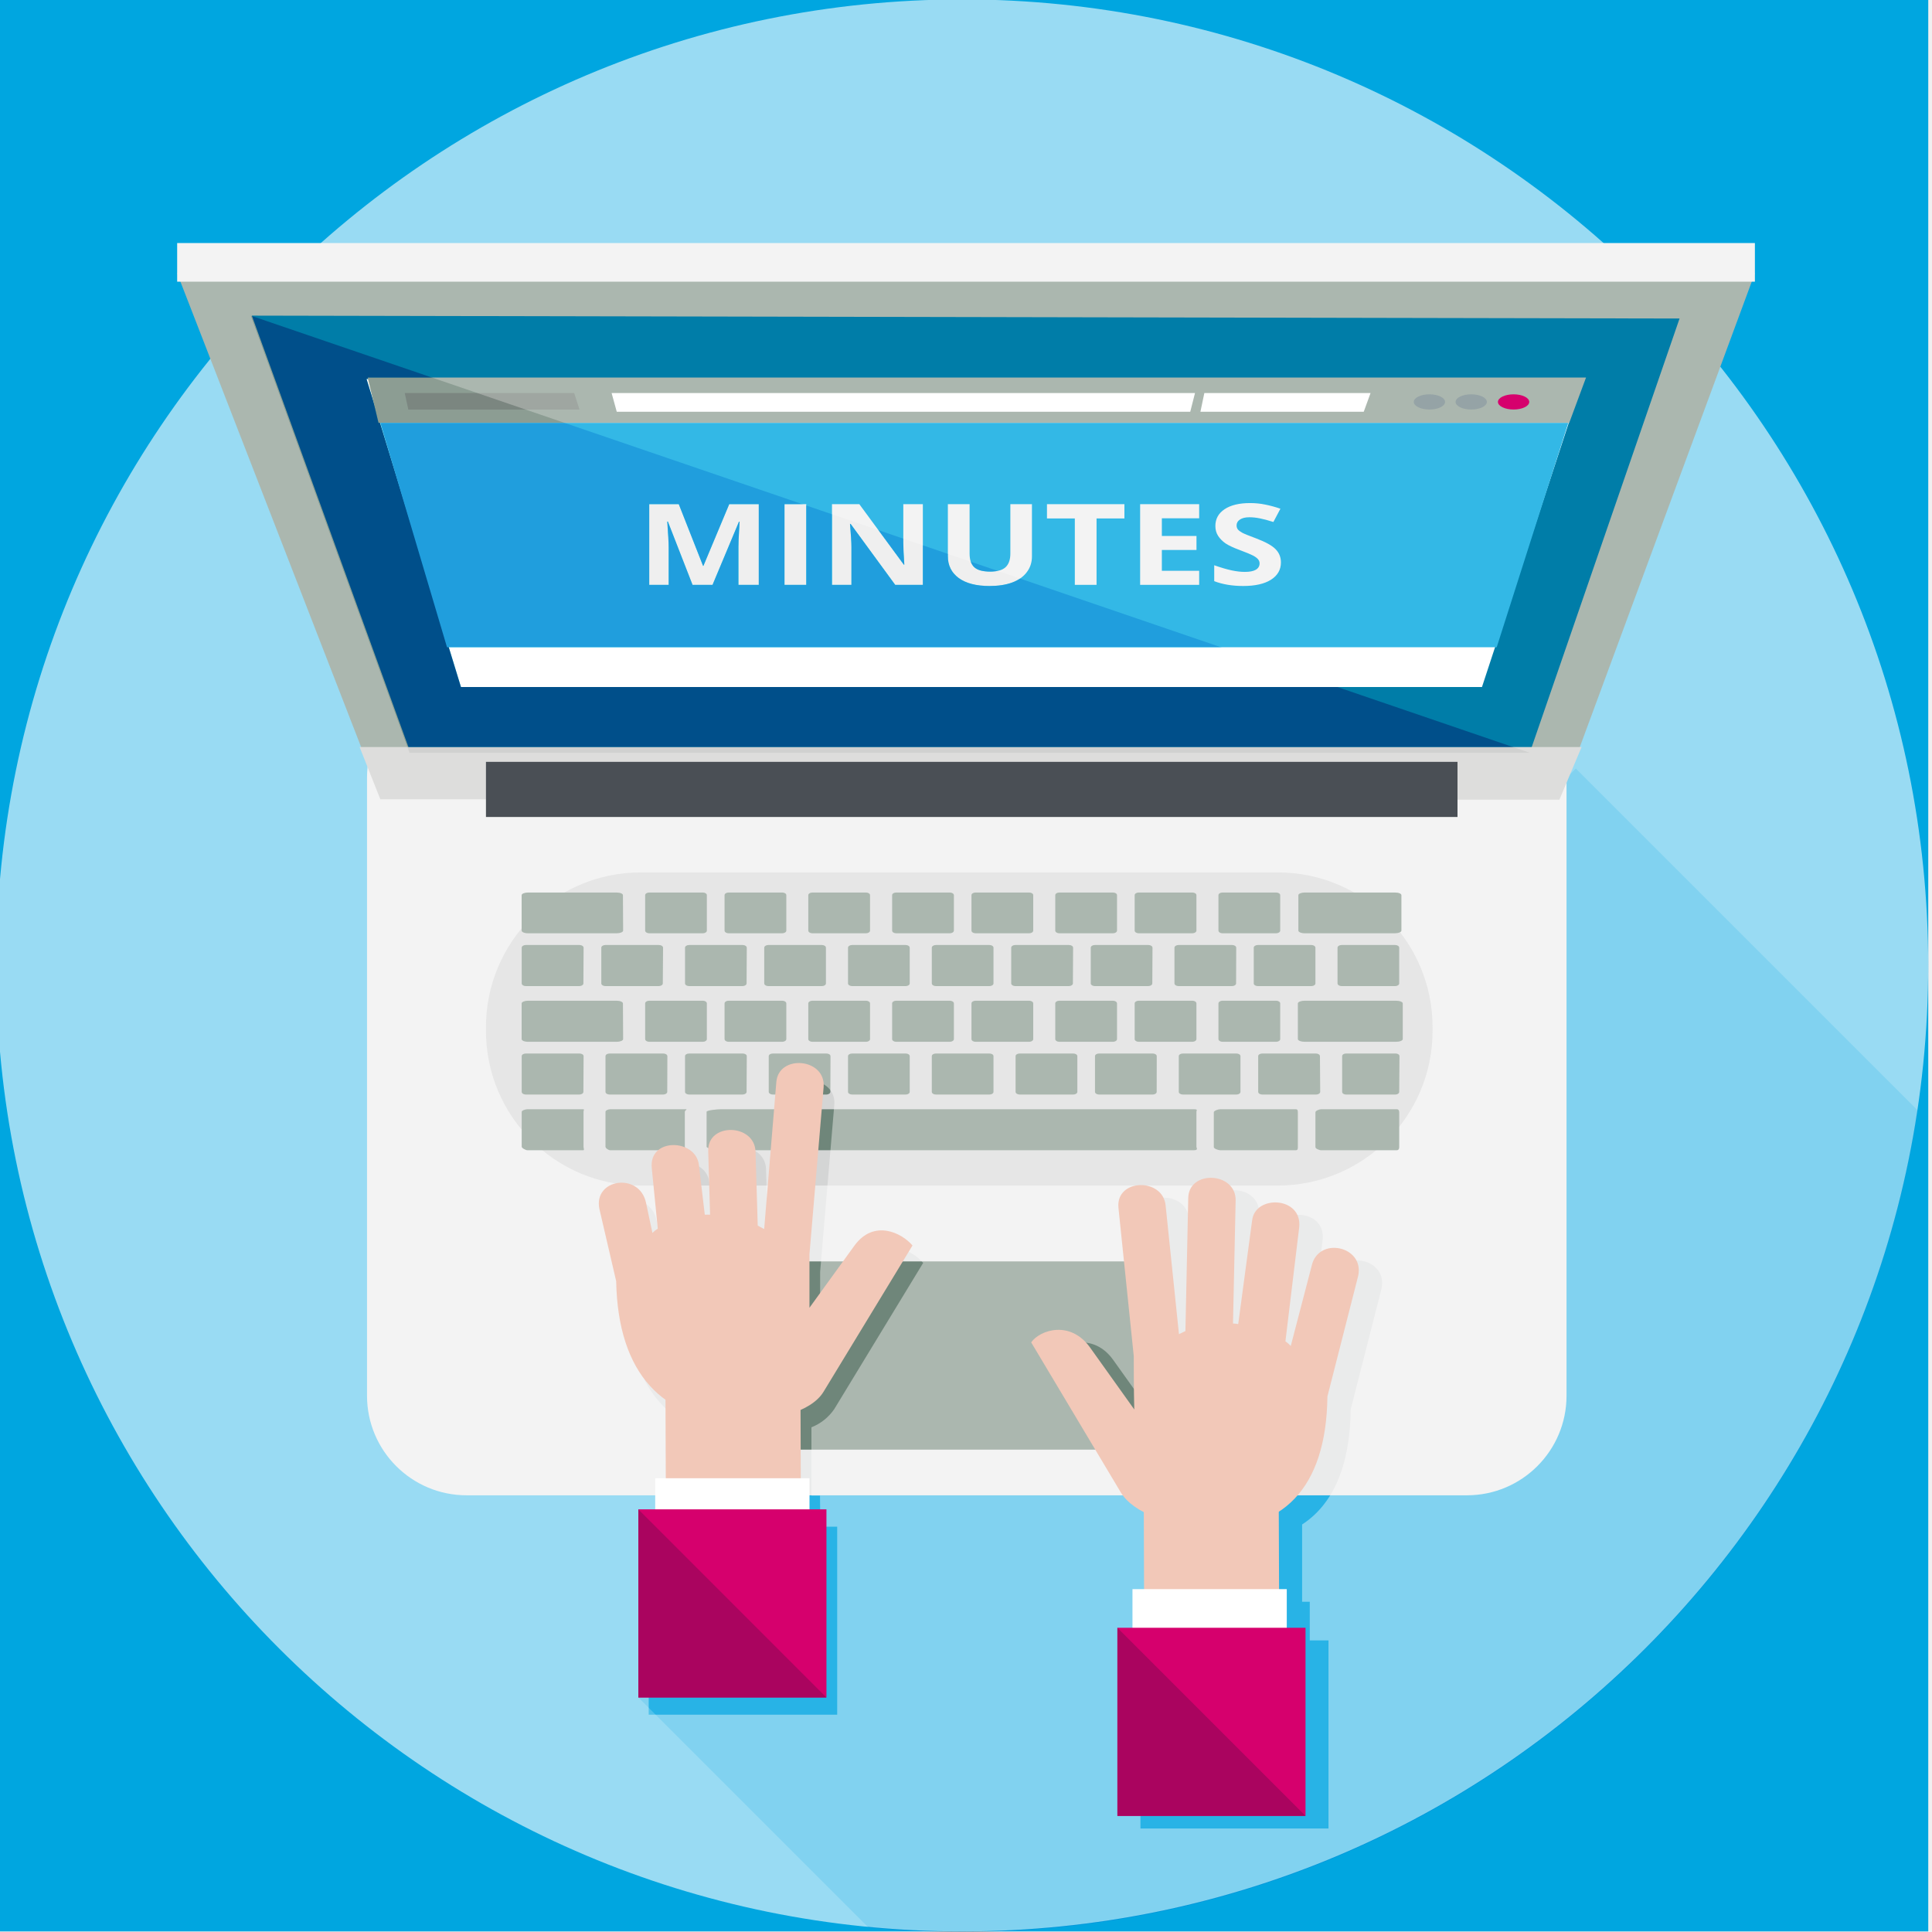
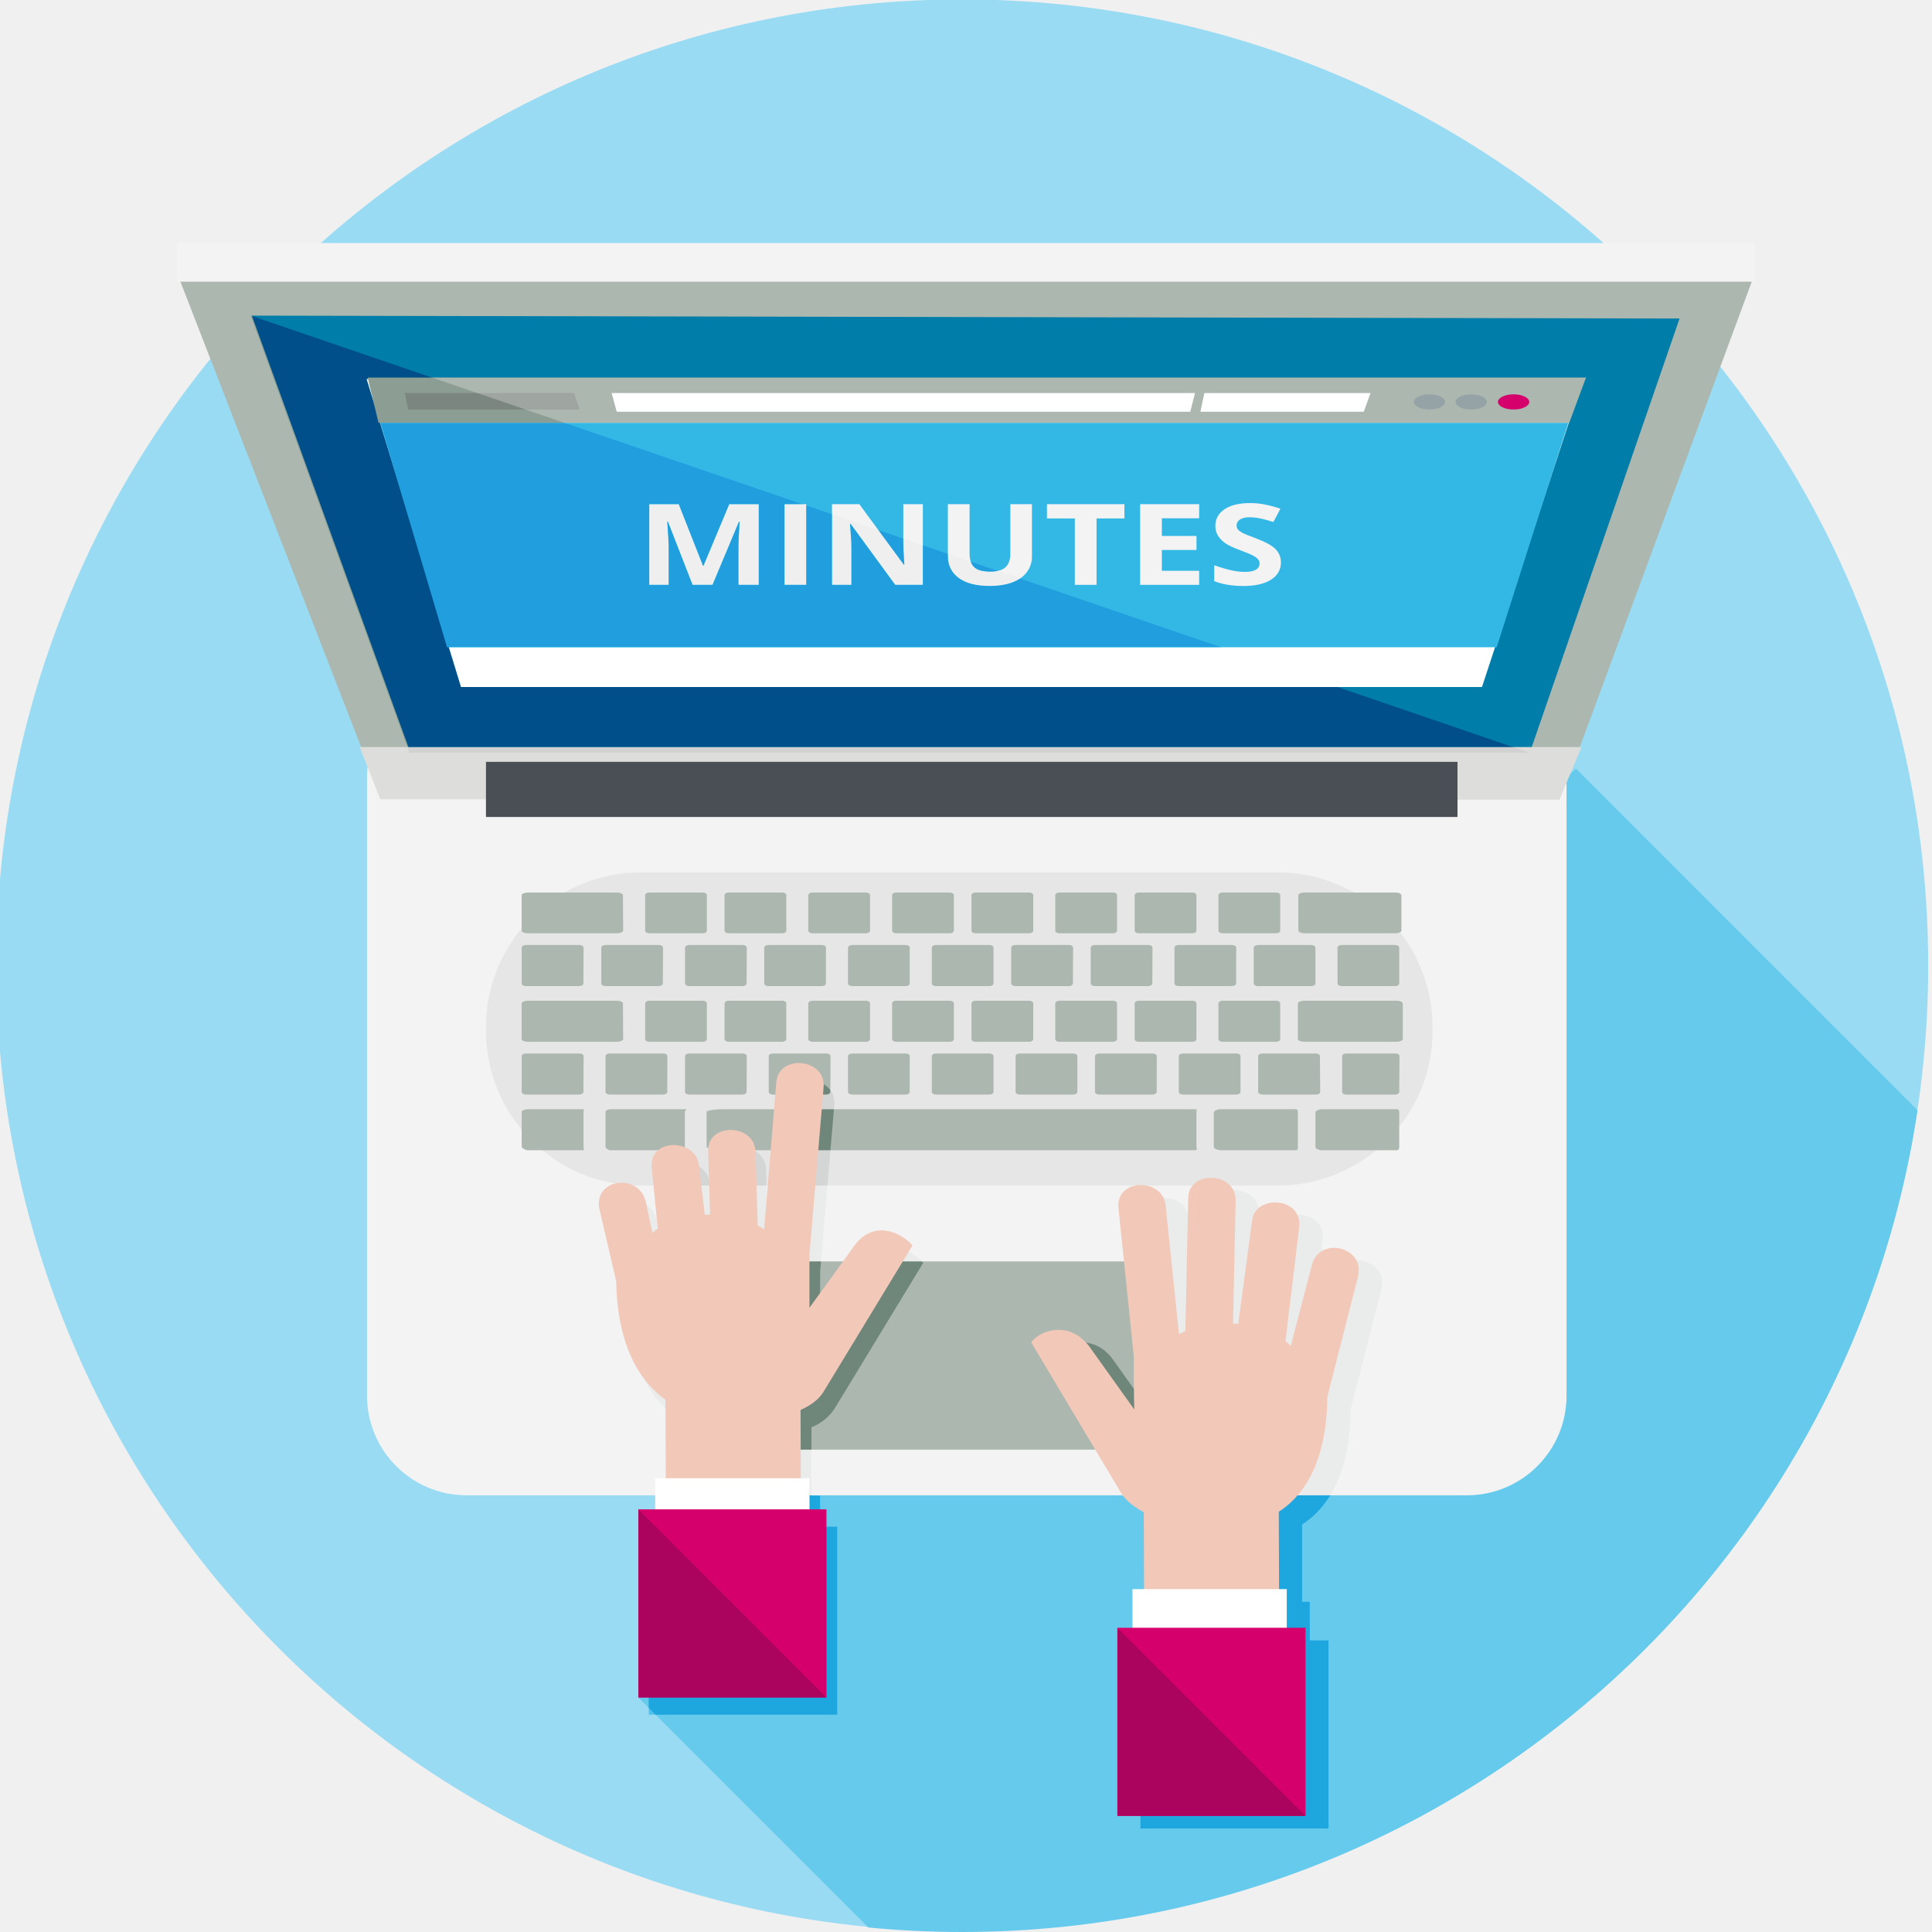
<svg xmlns="http://www.w3.org/2000/svg" viewBox="0 0 300 300">
  <defs>
-     <style>.cls-1{fill:none;}.cls-10,.cls-2,.cls-22{isolation:isolate;}.cls-3{fill:#00a6e0;}.cls-4{fill:#99dbf3;}.cls-5{clip-path:url(#clip-path);}.cls-6{fill:#272729;opacity:0.34;}.cls-10,.cls-22,.cls-6{mix-blend-mode:overlay;}.cls-19,.cls-7{fill:#f3f3f3;}.cls-8{fill:#e6e6e6;}.cls-9{fill:#abb7af;}.cls-10,.cls-22{fill:#25282b;}.cls-11{fill:#007da8;}.cls-12{fill:#dddddc;}.cls-13{fill:#fff;}.cls-14{fill:#d6006d;}.cls-15{fill:#95a3a6;}.cls-16{fill:#8d8d8d;opacity:0.4;}.cls-17{fill:#33b8e6;}.cls-18{fill:#4a4f55;}.cls-19{font-size:17.54px;font-family:OpenSans-Bold, Open Sans;font-weight:700;}.cls-20{fill:#f2c8b8;}.cls-21{fill:#aa045f;}.cls-22{opacity:0.53;}</style>
-     <clipPath id="clip-path">
-       <path class="cls-1" d="M299.41,150a150,150,0,1,1-150-150A150,150,0,0,1,299.41,150Z" />
+     <style>.a{fill:none;}.b,.i,.u{isolation:isolate;}.c{fill:#99dbf3;}.d{clip-path:url(#a);}.e{fill:#66caec;}.f,.r{fill:#f3f3f3;}.g{fill:#e6e6e6;}.h{fill:#abb7af;}.i,.u{fill:#25282b;mix-blend-mode:overlay;}.j{fill:#007da8;}.k{fill:#dddddc;}.l{fill:#fff;}.m{fill:#d6006d;}.n{fill:#95a3a6;}.o{fill:#8d8d8d;opacity:0.4;}.p{fill:#33b8e6;}.q{fill:#4a4f55;}.r{font-size:17.54px;font-family:OpenSans-Bold, Open Sans;font-weight:700;}.s{fill:#f2c8b8;}.t{fill:#aa045f;}.u{opacity:0.53;}</style>
+     <clipPath id="a">
+       <path class="a" d="M299.41,150a150,150,0,1,1-150-150A150,150,0,0,1,299.41,150Z" />
    </clipPath>
  </defs>
-   <g class="cls-2">
-     <g id="Layer_28" data-name="Layer 28">
-       <rect class="cls-3" x="-0.58" y="-0.09" width="300" height="300" />
-       <path class="cls-4" d="M299.41,149.91a150,150,0,1,1-150-150A150,150,0,0,1,299.41,149.91Z" />
-       <g class="cls-5">
-         <polygon class="cls-6" points="99.12 263.58 168.66 333.12 321.22 333.12 321.22 205.64 321.22 195.87 244.69 119.33 151.58 212.44 114.55 212.44 99.12 263.58" />
-       </g>
-       <rect class="cls-7" x="56.99" y="105.3" width="186.26" height="126.89" rx="15.47" />
-       <rect class="cls-8" x="75.46" y="135.47" width="146.99" height="48.62" rx="24.03" />
-       <path class="cls-9" d="M90.59,152.7c0,.23-.28.42-.62.42H81.64c-.35,0-.63-.19-.63-.42v-5.54c0-.23.28-.42.63-.42H90c.34,0,.62.19.62.42Z" />
-       <path class="cls-9" d="M102.92,152.7c0,.23-.28.42-.63.42H94c-.35,0-.63-.19-.63-.42v-5.54c0-.23.28-.42.63-.42h8.33c.35,0,.63.19.63.42Z" />
-       <path class="cls-9" d="M109.76,161.35c0,.23-.27.42-.62.42h-8.33c-.35,0-.63-.19-.63-.42v-5.54c0-.23.28-.42.63-.42h8.33c.35,0,.62.19.62.42Z" />
-       <path class="cls-9" d="M115.93,152.7c0,.23-.28.42-.63.42H107c-.35,0-.63-.19-.63-.42v-5.54c0-.23.28-.42.63-.42h8.33c.35,0,.63.19.63.42Z" />
-       <path class="cls-9" d="M122.1,161.35c0,.23-.29.42-.63.42h-8.34c-.34,0-.62-.19-.62-.42v-5.54c0-.23.28-.42.62-.42h8.34c.34,0,.63.19.63.42Z" />
-       <path class="cls-9" d="M128.25,152.7c0,.23-.27.42-.62.42H119.3c-.35,0-.63-.19-.63-.42v-5.54c0-.23.28-.42.63-.42h8.33c.35,0,.62.19.62.42Z" />
-       <path class="cls-9" d="M128.94,169.54c0,.23-.28.42-.63.42H120c-.35,0-.63-.19-.63-.42V164c0-.23.28-.41.63-.41h8.33c.35,0,.63.18.63.41Z" />
-       <path class="cls-9" d="M135.1,161.35c0,.23-.28.42-.62.42h-8.34c-.34,0-.63-.19-.63-.42v-5.54c0-.23.29-.42.63-.42h8.34c.34,0,.62.19.62.42Z" />
-       <path class="cls-9" d="M141.26,152.7c0,.23-.27.42-.62.42h-8.33c-.35,0-.63-.19-.63-.42v-5.54c0-.23.28-.42.63-.42h8.33c.35,0,.62.19.62.42Z" />
-       <path class="cls-9" d="M141.26,169.54c0,.23-.27.42-.62.42h-8.33c-.35,0-.63-.19-.63-.42V164c0-.23.28-.41.63-.41h8.33c.35,0,.62.18.62.41Z" />
-       <path class="cls-9" d="M148.12,161.35c0,.23-.29.42-.63.42h-8.34c-.34,0-.62-.19-.62-.42v-5.54c0-.23.28-.42.62-.42h8.34c.34,0,.63.19.63.42Z" />
-       <path class="cls-9" d="M154.27,152.7c0,.23-.27.42-.62.42h-8.33c-.35,0-.63-.19-.63-.42v-5.54c0-.23.28-.42.63-.42h8.33c.35,0,.62.19.62.42Z" />
-       <path class="cls-9" d="M154.27,169.54c0,.23-.27.42-.62.42h-8.33c-.35,0-.63-.19-.63-.42V164c0-.23.28-.41.63-.41h8.33c.35,0,.62.18.62.41Z" />
-       <path class="cls-9" d="M160.44,161.35c0,.23-.28.42-.63.42h-8.33c-.35,0-.63-.19-.63-.42v-5.54c0-.23.28-.42.63-.42h8.33c.35,0,.63.19.63.42Z" />
-       <path class="cls-9" d="M166.6,152.7c0,.23-.28.42-.63.42h-8.33c-.34,0-.62-.19-.62-.42v-5.54c0-.23.28-.42.62-.42H166c.35,0,.63.19.63.42Z" />
-       <path class="cls-9" d="M167.29,169.54c0,.23-.28.42-.63.42h-8.33c-.35,0-.63-.19-.63-.42V164c0-.23.28-.41.63-.41h8.33c.35,0,.63.18.63.41Z" />
-       <path class="cls-9" d="M173.45,161.35c0,.23-.28.42-.63.42h-8.33c-.35,0-.63-.19-.63-.42v-5.54c0-.23.28-.42.63-.42h8.33c.35,0,.63.19.63.42Z" />
-       <path class="cls-9" d="M178.93,152.7c0,.23-.28.42-.63.42H170c-.35,0-.63-.19-.63-.42v-5.54c0-.23.28-.42.63-.42h8.33c.35,0,.63.19.63.42Z" />
-       <path class="cls-9" d="M179.61,169.54c0,.23-.28.42-.62.42h-8.34c-.34,0-.62-.19-.62-.42V164c0-.23.28-.41.62-.41H179c.34,0,.62.18.62.41Z" />
-       <path class="cls-9" d="M185.78,161.35c0,.23-.28.42-.63.42h-8.33c-.35,0-.63-.19-.63-.42v-5.54c0-.23.28-.42.63-.42h8.33c.35,0,.63.19.63.42Z" />
-       <path class="cls-9" d="M191.94,152.7c0,.23-.28.42-.63.42H183c-.35,0-.63-.19-.63-.42v-5.54c0-.23.28-.42.63-.42h8.33c.35,0,.63.19.63.42Z" />
-       <path class="cls-9" d="M192.62,169.54c0,.23-.28.42-.62.42h-8.33c-.35,0-.63-.19-.63-.42V164c0-.23.28-.41.63-.41H192c.34,0,.62.18.62.41Z" />
-       <path class="cls-9" d="M198.79,161.35c0,.23-.28.42-.63.42h-8.33c-.35,0-.63-.19-.63-.42v-5.54c0-.23.28-.42.63-.42h8.33c.35,0,.63.19.63.42Z" />
-       <path class="cls-9" d="M204.26,152.7c0,.23-.28.42-.62.42h-8.33c-.35,0-.63-.19-.63-.42v-5.54c0-.23.28-.42.63-.42h8.33c.34,0,.62.19.62.42Z" />
-       <path class="cls-9" d="M205,169.54c0,.23-.28.42-.63.42H196c-.35,0-.63-.19-.63-.42V164c0-.23.28-.41.63-.41h8.33c.35,0,.63.18.63.41Z" />
-       <path class="cls-9" d="M217.82,161.35c0,.23-.47.42-1.06.42H202.59c-.58,0-1.06-.19-1.06-.42v-5.54c0-.23.48-.42,1.06-.42h14.17c.59,0,1.06.19,1.06.42Z" />
-       <path class="cls-9" d="M217.27,152.7c0,.23-.28.42-.62.42h-8.33c-.35,0-.63-.19-.63-.42v-5.54c0-.23.28-.42.63-.42h8.33c.34,0,.62.19.62.42Z" />
-       <path class="cls-9" d="M217.27,169.54c0,.23-.26.42-.58.42H209c-.33,0-.59-.19-.59-.42V164c0-.23.26-.41.59-.41h7.73c.32,0,.58.18.58.41Z" />
-       <path class="cls-9" d="M217.61,144.5c0,.23-.46.42-1,.42h-14c-.57,0-1-.19-1-.42V139c0-.23.47-.41,1-.41h14c.58,0,1,.18,1,.41Z" />
-       <path class="cls-9" d="M198.79,144.5c0,.23-.28.42-.63.42h-8.33c-.35,0-.63-.19-.63-.42V139c0-.23.28-.41.63-.41h8.33c.35,0,.63.18.63.41Z" />
-       <path class="cls-9" d="M185.78,144.5c0,.23-.28.42-.63.42h-8.33c-.35,0-.63-.19-.63-.42V139c0-.23.28-.41.63-.41h8.33c.35,0,.63.18.63.41Z" />
-       <path class="cls-9" d="M173.45,144.5c0,.23-.28.42-.63.42h-8.33c-.35,0-.63-.19-.63-.42V139c0-.23.28-.41.63-.41h8.33c.35,0,.63.18.63.41Z" />
-       <path class="cls-9" d="M160.44,144.5c0,.23-.28.42-.63.42h-8.33c-.35,0-.63-.19-.63-.42V139c0-.23.28-.41.63-.41h8.33c.35,0,.63.18.63.41Z" />
-       <path class="cls-9" d="M148.12,144.5c0,.23-.29.42-.63.42h-8.34c-.34,0-.62-.19-.62-.42V139c0-.23.28-.41.62-.41h8.34c.34,0,.63.18.63.41Z" />
-       <path class="cls-9" d="M135.1,144.5c0,.23-.28.42-.62.42h-8.34c-.34,0-.63-.19-.63-.42V139c0-.23.29-.41.63-.41h8.34c.34,0,.62.18.62.41Z" />
-       <path class="cls-9" d="M122.1,144.5c0,.23-.29.42-.63.42h-8.34c-.34,0-.62-.19-.62-.42V139c0-.23.28-.41.62-.41h8.34c.34,0,.63.18.63.41Z" />
-       <path class="cls-9" d="M109.76,144.5c0,.23-.27.42-.62.42h-8.33c-.35,0-.63-.19-.63-.42V139c0-.23.28-.41.63-.41h8.33c.35,0,.62.18.62.41Z" />
-       <path class="cls-9" d="M96.76,144.5c0,.23-.46.42-1,.42H82c-.57,0-1-.19-1-.42V139c0-.23.46-.41,1-.41H95.73c.57,0,1,.18,1,.41Z" />
-       <path class="cls-9" d="M96.76,161.35c0,.23-.46.42-1,.42H82c-.57,0-1-.19-1-.42v-5.54c0-.23.46-.42,1-.42H95.73c.57,0,1,.19,1,.42Z" />
-       <path class="cls-9" d="M90.59,169.54c0,.23-.28.42-.62.42H81.64c-.35,0-.63-.19-.63-.42V164c0-.23.28-.41.63-.41H90c.34,0,.62.18.62.41Z" />
-       <path class="cls-9" d="M103.61,169.54c0,.23-.29.42-.63.42H94.65c-.35,0-.63-.19-.63-.42V164c0-.23.28-.41.63-.41H103c.34,0,.63.18.63.41Z" />
-       <path class="cls-9" d="M115.93,169.54c0,.23-.28.42-.63.42H107c-.35,0-.63-.19-.63-.42V164c0-.23.28-.41.63-.41h8.33c.35,0,.63.18.63.41Z" />
-       <path class="cls-9" d="M185.78,178.06c0,.23.36.55-.48.55H111.72c-.81,0-2-.32-2-.55v-5.42c0-.24,1.64-.4,2.27-.4H185.3c.79,0,.48.16.48.4Z" />
-       <path class="cls-9" d="M217.27,178.13c0,.23-.08.48-.4.48H205.16c-.31,0-.9-.25-.9-.48v-5.42c0-.23.59-.47.9-.47h11.71c.32,0,.4.24.4.47Z" />
-       <path class="cls-9" d="M201.53,178.13c0,.23,0,.48-.33.48H189.48c-.31,0-1-.25-1-.48v-5.42c0-.23.65-.47,1-.47H201.2c.31,0,.33.24.33.47Z" />
-       <path class="cls-9" d="M90.61,178.06c0,.23.17.55-.06.55H81.9c-.24,0-.89-.32-.89-.55v-5.42c0-.23.65-.4.89-.4h8.65c.23,0,.06.17.06.4Z" />
-       <path class="cls-9" d="M106.34,178.06c0,.23.47.55.16.55H94.78c-.31,0-.76-.32-.76-.55v-5.42c0-.23.45-.4.76-.4H106.5c.31,0-.16.17-.16.4Z" />
-       <rect class="cls-9" x="120.62" y="195.87" width="58.02" height="29.23" />
-       <path class="cls-10" d="M207.3,198.58l-3.23,12.35a5,5,0,0,0-.83-.73l2.14-17.7c.5-4.8-6.85-5.1-7.31-1.07l-2.16,16.1a5,5,0,0,0-.81-.09l.41-19.1c.08-4.45-7.28-4.81-7.36-.38l-.44,20.66c-.33.15-.66.3-1,.47l-2.11-19.92c-.4-4.37-7.75-4.25-7.33.31l2.39,23.05c.05,2.27.05,5,.08,8.28l-6.86-9.61c-3-4.26-7.75-2.78-9.15-.8l13.93,23.32a8.61,8.61,0,0,0,3.56,3.05l0,11.95h-1.8v6h-2.33v29.21h29.2V254.72h-2.91v-6h-1.19l0-12c4.75-3.08,7.45-9,7.55-17.88l4.78-18.73C215.56,195.41,208.29,193.87,207.3,198.58Z" />
-       <path class="cls-10" d="M127.33,232.24H126l0-10.61a7.75,7.75,0,0,0,3.54-2.82l13.81-22.71c-1.69-2-6-4.1-9,0l-7,9.67c0-3.26,0-6,0-8.28l2.2-25.93c.39-4.53-7-5.17-7.33-.82l-1.94,22.82a10.48,10.48,0,0,0-1-.54l-.33-11.46c-.12-4.43-7.49-4.59-7.36-.13l.29,9.89a5.74,5.74,0,0,0-.81,0l-.93-7.77c-.48-4.06-7.83-4.27-7.3.56l.92,9.37a4.72,4.72,0,0,0-.83.66l-1-4.7c-1-4.77-8.28-3.74-7.23,1l2.61,11.19c.16,8.9,2.91,15,7.68,18.42l0,12.18h-1.64v4.82h-2.62v29.21H130V237.06h-2.62Z" />
-       <polygon class="cls-9" points="27.5 42.41 57.74 120.29 243.73 120.29 272.5 42.41 27.5 42.41" />
-       <polygon class="cls-11" points="63.75 116.89 39.11 49.01 260.8 49.46 237.54 116.89 63.75 116.89" />
-       <polygon class="cls-12" points="55.84 116 59.06 124.11 242.14 124.18 245.59 116 55.84 116" />
-       <rect class="cls-7" x="27.51" y="37.74" width="244.99" height="6" />
-       <polygon class="cls-13" points="230.12 106.68 71.58 106.68 56.92 58.85 245.84 58.85 230.12 106.68" />
-       <polygon class="cls-9" points="243.67 65.66 58.77 65.66 57.09 58.62 246.28 58.62 243.67 65.66" />
-       <ellipse class="cls-14" cx="235.03" cy="62.41" rx="2.43" ry="1.18" />
-       <ellipse class="cls-15" cx="228.45" cy="62.41" rx="2.43" ry="1.18" />
-       <ellipse class="cls-15" cx="221.96" cy="62.41" rx="2.43" ry="1.18" />
-       <polygon class="cls-13" points="184.82 63.94 95.77 63.94 94.97 61.03 185.56 61.03 184.82 63.94" />
-       <polygon class="cls-13" points="186.4 63.94 211.76 63.94 212.82 61.03 187.01 61.03 186.4 63.94" />
-       <polygon class="cls-16" points="89.99 63.6 63.4 63.6 62.85 61.03 89.16 61.03 89.99 63.6" />
-       <polygon class="cls-17" points="232.41 100.5 243.53 65.66 59.06 65.66 69.41 100.5 232.41 100.5" />
-       <rect class="cls-18" x="75.46" y="118.3" width="150.86" height="8.56" />
-       <text class="cls-19" transform="translate(98.81 90.82) scale(1.27 1)">MINUTES</text>
-       <polygon class="cls-20" points="103.32 212.61 124.29 213.34 124.38 240.06 103.42 239.33 103.32 212.61" />
-       <path class="cls-20" d="M125.69,194.79c0,2.26,0,5,0,8.28l7-9.67c3-4.09,7.31-2,9,0l-13.81,22.71c-1.93,3.17-7.72,4.57-13.3,4.52-11.55-.11-18.63-7.22-18.9-21.69l-2.6-11.19c-1-4.73,6.21-5.77,7.23-1l1,4.7a4.08,4.08,0,0,1,.83-.66l-.93-9.37c-.53-4.83,6.82-4.62,7.31-.56l.92,7.76a7.84,7.84,0,0,1,.82,0l-.29-9.89c-.14-4.46,7.24-4.3,7.35.13l.34,11.45c.33.17.66.35,1,.54L120.55,168c.37-4.34,7.72-3.7,7.34.83Z" />
-       <rect class="cls-13" x="101.74" y="229.54" width="23.96" height="7.36" />
-       <rect class="cls-14" x="99.12" y="234.37" width="29.21" height="29.21" />
-       <polygon class="cls-21" points="99.12 234.37 128.32 263.58 99.12 263.58 99.12 234.37" />
-       <polygon class="cls-20" points="198.55 229.97 177.59 229.24 177.68 255.95 198.65 256.69 198.55 229.97" />
-       <path class="cls-20" d="M176.05,210.57c0,2.28,0,5,.08,8.29l-6.86-9.61c-3.05-4.27-7.75-2.78-9.15-.81l13.93,23.32c2,3.29,7.75,5.12,13.33,5.46,11.55.7,18.58-5.92,18.74-20.38l4.78-18.73c1-4.65-6.25-6.2-7.24-1.49L200.43,209a4.94,4.94,0,0,0-.83-.72l2.14-17.71c.5-4.79-6.85-5.09-7.31-1.07l-2.16,16.1a6.46,6.46,0,0,0-.81-.09l.41-19.1c.08-4.45-7.28-4.8-7.36-.38l-.44,20.66c-.33.15-.66.31-1,.48L181,187.21c-.4-4.37-7.75-4.24-7.33.31Z" />
-       <rect class="cls-13" x="175.85" y="246.76" width="23.96" height="7.36" />
-       <rect class="cls-14" x="173.51" y="252.76" width="29.21" height="29.21" />
-       <polygon class="cls-21" points="173.51 252.76 202.72 281.97 173.51 281.97 173.51 252.76" />
-       <polygon class="cls-22" points="38.94 49.01 237.54 116.89 63.59 116.89 38.94 49.01" />
+   <g class="b">
+     <rect class="a" x="-0.58" y="-0.09" width="300" height="300" />
+     <path class="c" d="M299.41,149.91a150,150,0,1,1-150-150A150,150,0,0,1,299.41,149.91Z" />
+     <g class="d">
+       <polygon class="e" points="99.12 263.58 168.66 333.12 321.22 333.12 321.22 205.64 321.22 195.87 244.69 119.33 151.58 212.44 114.55 212.44 99.12 263.58" />
    </g>
+     <rect class="f" x="56.99" y="105.3" width="186.26" height="126.89" rx="15.47" />
+     <rect class="g" x="75.46" y="135.47" width="146.99" height="48.62" rx="24.03" />
+     <path class="h" d="M90.59,152.7c0,.23-.28.42-.62.42H81.64c-.35,0-.63-.19-.63-.42v-5.54c0-.23.28-.42.63-.42H90c.34,0,.62.19.62.42Z" />
+     <path class="h" d="M102.92,152.7c0,.23-.28.42-.63.42H94c-.35,0-.63-.19-.63-.42v-5.54c0-.23.28-.42.63-.42h8.33c.35,0,.63.19.63.42Z" />
+     <path class="h" d="M109.76,161.35c0,.23-.27.42-.62.42h-8.33c-.35,0-.63-.19-.63-.42v-5.54c0-.23.28-.42.63-.42h8.33c.35,0,.62.19.62.42Z" />
+     <path class="h" d="M115.93,152.7c0,.23-.28.42-.63.42H107c-.35,0-.63-.19-.63-.42v-5.54c0-.23.28-.42.63-.42h8.33c.35,0,.63.19.63.42Z" />
+     <path class="h" d="M122.1,161.35c0,.23-.29.42-.63.42h-8.34c-.34,0-.62-.19-.62-.42v-5.54c0-.23.28-.42.62-.42h8.34c.34,0,.63.19.63.42Z" />
+     <path class="h" d="M128.25,152.7c0,.23-.27.42-.62.42H119.3c-.35,0-.63-.19-.63-.42v-5.54c0-.23.28-.42.63-.42h8.33c.35,0,.62.19.62.42Z" />
+     <path class="h" d="M128.94,169.54c0,.23-.28.42-.63.42H120c-.35,0-.63-.19-.63-.42V164c0-.23.28-.41.63-.41h8.33c.35,0,.63.18.63.41Z" />
+     <path class="h" d="M135.1,161.35c0,.23-.28.42-.62.42h-8.34c-.34,0-.63-.19-.63-.42v-5.54c0-.23.29-.42.63-.42h8.34c.34,0,.62.19.62.42Z" />
+     <path class="h" d="M141.26,152.7c0,.23-.27.42-.62.42h-8.33c-.35,0-.63-.19-.63-.42v-5.54c0-.23.28-.42.63-.42h8.33c.35,0,.62.19.62.42Z" />
+     <path class="h" d="M141.26,169.54c0,.23-.27.42-.62.42h-8.33c-.35,0-.63-.19-.63-.42V164c0-.23.28-.41.63-.41h8.33c.35,0,.62.18.62.41Z" />
+     <path class="h" d="M148.12,161.35c0,.23-.29.42-.63.42h-8.34c-.34,0-.62-.19-.62-.42v-5.54c0-.23.28-.42.62-.42h8.34c.34,0,.63.19.63.42Z" />
+     <path class="h" d="M154.27,152.7c0,.23-.27.42-.62.42h-8.33c-.35,0-.63-.19-.63-.42v-5.54c0-.23.28-.42.63-.42h8.33c.35,0,.62.19.62.42Z" />
+     <path class="h" d="M154.27,169.54c0,.23-.27.42-.62.42h-8.33c-.35,0-.63-.19-.63-.42V164c0-.23.28-.41.63-.41h8.33c.35,0,.62.18.62.41Z" />
+     <path class="h" d="M160.44,161.35c0,.23-.28.42-.63.42h-8.33c-.35,0-.63-.19-.63-.42v-5.54c0-.23.28-.42.63-.42h8.33c.35,0,.63.19.63.42Z" />
+     <path class="h" d="M166.6,152.7c0,.23-.28.42-.63.42h-8.33c-.34,0-.62-.19-.62-.42v-5.54c0-.23.28-.42.62-.42H166c.35,0,.63.19.63.42Z" />
+     <path class="h" d="M167.29,169.54c0,.23-.28.42-.63.42h-8.33c-.35,0-.63-.19-.63-.42V164c0-.23.28-.41.63-.41h8.33c.35,0,.63.18.63.41Z" />
+     <path class="h" d="M173.45,161.35c0,.23-.28.42-.63.42h-8.33c-.35,0-.63-.19-.63-.42v-5.54c0-.23.28-.42.63-.42h8.33c.35,0,.63.19.63.42Z" />
+     <path class="h" d="M178.93,152.7c0,.23-.28.42-.63.42H170c-.35,0-.63-.19-.63-.42v-5.54c0-.23.28-.42.63-.42h8.33c.35,0,.63.19.63.42Z" />
+     <path class="h" d="M179.61,169.54c0,.23-.28.42-.62.42h-8.34c-.34,0-.62-.19-.62-.42V164c0-.23.28-.41.62-.41H179c.34,0,.62.18.62.41Z" />
+     <path class="h" d="M185.78,161.35c0,.23-.28.42-.63.42h-8.33c-.35,0-.63-.19-.63-.42v-5.54c0-.23.28-.42.63-.42h8.33c.35,0,.63.19.63.42Z" />
+     <path class="h" d="M191.94,152.7c0,.23-.28.42-.63.42H183c-.35,0-.63-.19-.63-.42v-5.54c0-.23.28-.42.63-.42h8.33c.35,0,.63.19.63.42Z" />
+     <path class="h" d="M192.62,169.54c0,.23-.28.42-.62.42h-8.33c-.35,0-.63-.19-.63-.42V164c0-.23.28-.41.63-.41H192c.34,0,.62.18.62.41Z" />
+     <path class="h" d="M198.79,161.35c0,.23-.28.42-.63.42h-8.33c-.35,0-.63-.19-.63-.42v-5.54c0-.23.28-.42.63-.42h8.33c.35,0,.63.19.63.42Z" />
+     <path class="h" d="M204.26,152.7c0,.23-.28.42-.62.42h-8.33c-.35,0-.63-.19-.63-.42v-5.54c0-.23.28-.42.63-.42h8.33c.34,0,.62.19.62.42Z" />
+     <path class="h" d="M205,169.54c0,.23-.28.42-.63.42H196c-.35,0-.63-.19-.63-.42V164c0-.23.28-.41.63-.41h8.33c.35,0,.63.18.63.41Z" />
+     <path class="h" d="M217.82,161.35c0,.23-.47.42-1.06.42H202.59c-.58,0-1.06-.19-1.06-.42v-5.54c0-.23.48-.42,1.06-.42h14.17c.59,0,1.06.19,1.06.42Z" />
+     <path class="h" d="M217.27,152.7c0,.23-.28.42-.62.42h-8.33c-.35,0-.63-.19-.63-.42v-5.54c0-.23.28-.42.63-.42h8.33c.34,0,.62.19.62.42Z" />
+     <path class="h" d="M217.27,169.54c0,.23-.26.42-.58.42H209c-.33,0-.59-.19-.59-.42V164c0-.23.26-.41.59-.41h7.73c.32,0,.58.18.58.41Z" />
+     <path class="h" d="M217.61,144.5c0,.23-.46.42-1,.42h-14c-.57,0-1-.19-1-.42V139c0-.23.47-.41,1-.41h14c.58,0,1,.18,1,.41Z" />
+     <path class="h" d="M198.79,144.5c0,.23-.28.42-.63.42h-8.33c-.35,0-.63-.19-.63-.42V139c0-.23.28-.41.63-.41h8.33c.35,0,.63.18.63.41Z" />
+     <path class="h" d="M185.78,144.5c0,.23-.28.42-.63.42h-8.33c-.35,0-.63-.19-.63-.42V139c0-.23.28-.41.63-.41h8.33c.35,0,.63.18.63.41Z" />
+     <path class="h" d="M173.45,144.5c0,.23-.28.42-.63.42h-8.33c-.35,0-.63-.19-.63-.42V139c0-.23.28-.41.63-.41h8.33c.35,0,.63.18.63.41Z" />
+     <path class="h" d="M160.44,144.5c0,.23-.28.42-.63.42h-8.33c-.35,0-.63-.19-.63-.42V139c0-.23.28-.41.63-.41h8.33c.35,0,.63.18.63.41Z" />
+     <path class="h" d="M148.12,144.5c0,.23-.29.42-.63.42h-8.34c-.34,0-.62-.19-.62-.42V139c0-.23.28-.41.62-.41h8.34c.34,0,.63.18.63.41Z" />
+     <path class="h" d="M135.1,144.5c0,.23-.28.42-.62.42h-8.34c-.34,0-.63-.19-.63-.42V139c0-.23.29-.41.63-.41h8.34c.34,0,.62.18.62.41Z" />
+     <path class="h" d="M122.1,144.5c0,.23-.29.42-.63.42h-8.34c-.34,0-.62-.19-.62-.42V139c0-.23.28-.41.62-.41h8.34c.34,0,.63.18.63.41Z" />
+     <path class="h" d="M109.76,144.5c0,.23-.27.42-.62.42h-8.33c-.35,0-.63-.19-.63-.42V139c0-.23.28-.41.63-.41h8.33c.35,0,.62.18.62.41Z" />
+     <path class="h" d="M96.76,144.5c0,.23-.46.42-1,.42H82c-.57,0-1-.19-1-.42V139c0-.23.46-.41,1-.41H95.73c.57,0,1,.18,1,.41Z" />
+     <path class="h" d="M96.76,161.35c0,.23-.46.42-1,.42H82c-.57,0-1-.19-1-.42v-5.54c0-.23.46-.42,1-.42H95.73c.57,0,1,.19,1,.42Z" />
+     <path class="h" d="M90.59,169.54c0,.23-.28.42-.62.42H81.64c-.35,0-.63-.19-.63-.42V164c0-.23.28-.41.63-.41H90c.34,0,.62.18.62.41Z" />
+     <path class="h" d="M103.61,169.54c0,.23-.29.42-.63.42H94.65c-.35,0-.63-.19-.63-.42V164c0-.23.28-.41.63-.41H103c.34,0,.63.18.63.41Z" />
+     <path class="h" d="M115.93,169.54c0,.23-.28.42-.63.42H107c-.35,0-.63-.19-.63-.42V164c0-.23.28-.41.63-.41h8.33c.35,0,.63.18.63.41Z" />
+     <path class="h" d="M185.78,178.06c0,.23.36.55-.48.55H111.72c-.81,0-2-.32-2-.55v-5.42c0-.24,1.64-.4,2.27-.4H185.3c.79,0,.48.16.48.4Z" />
+     <path class="h" d="M217.27,178.13c0,.23-.08.48-.4.48H205.16c-.31,0-.9-.25-.9-.48v-5.42c0-.23.59-.47.9-.47h11.71c.32,0,.4.24.4.47Z" />
+     <path class="h" d="M201.53,178.13c0,.23,0,.48-.33.48H189.48c-.31,0-1-.25-1-.48v-5.42c0-.23.65-.47,1-.47H201.2c.31,0,.33.24.33.47Z" />
+     <path class="h" d="M90.61,178.06c0,.23.17.55-.06.55H81.9c-.24,0-.89-.32-.89-.55v-5.42c0-.23.65-.4.89-.4h8.65c.23,0,.06.17.06.4Z" />
+     <path class="h" d="M106.34,178.06c0,.23.47.55.16.55H94.78c-.31,0-.76-.32-.76-.55v-5.42c0-.23.45-.4.76-.4H106.5c.31,0-.16.17-.16.4Z" />
+     <rect class="h" x="120.62" y="195.87" width="58.02" height="29.23" />
+     <path class="i" d="M207.3,198.58l-3.23,12.35a5,5,0,0,0-.83-.73l2.14-17.7c.5-4.8-6.85-5.1-7.31-1.07l-2.16,16.1a5,5,0,0,0-.81-.09l.41-19.1c.08-4.45-7.28-4.81-7.36-.38l-.44,20.66c-.33.15-.66.3-1,.47l-2.11-19.92c-.4-4.37-7.75-4.25-7.33.31l2.39,23.05c.05,2.27.05,5,.08,8.28l-6.86-9.61c-3-4.26-7.75-2.78-9.15-.8l13.93,23.32a8.61,8.61,0,0,0,3.56,3.05l0,11.95h-1.8v6h-2.33v29.21h29.2V254.72h-2.91v-6h-1.19l0-12c4.75-3.08,7.45-9,7.55-17.88l4.78-18.73C215.56,195.41,208.29,193.87,207.3,198.58Z" />
+     <path class="i" d="M127.33,232.24H126l0-10.61a7.75,7.75,0,0,0,3.54-2.82l13.81-22.71c-1.69-2-6-4.1-9,0l-7,9.67c0-3.26,0-6,0-8.28l2.2-25.93c.39-4.53-7-5.17-7.33-.82l-1.94,22.82a10.48,10.48,0,0,0-1-.54l-.33-11.46c-.12-4.43-7.49-4.59-7.36-.13l.29,9.89a5.74,5.74,0,0,0-.81,0l-.93-7.77c-.48-4.06-7.83-4.27-7.3.56l.92,9.37a4.72,4.72,0,0,0-.83.66l-1-4.7c-1-4.77-8.28-3.74-7.23,1l2.61,11.19c.16,8.9,2.91,15,7.68,18.42l0,12.18h-1.64v4.82h-2.62v29.21H130V237.06h-2.62Z" />
+     <polygon class="h" points="27.5 42.41 57.74 120.29 243.73 120.29 272.5 42.41 27.5 42.41" />
+     <polygon class="j" points="63.75 116.89 39.11 49.01 260.8 49.46 237.54 116.89 63.75 116.89" />
+     <polygon class="k" points="55.84 116 59.06 124.11 242.14 124.18 245.59 116 55.84 116" />
+     <rect class="f" x="27.51" y="37.74" width="244.99" height="6" />
+     <polygon class="l" points="230.12 106.68 71.58 106.68 56.92 58.85 245.84 58.85 230.12 106.68" />
+     <polygon class="h" points="243.67 65.66 58.77 65.66 57.09 58.62 246.28 58.62 243.67 65.66" />
+     <ellipse class="m" cx="235.03" cy="62.41" rx="2.43" ry="1.18" />
+     <ellipse class="n" cx="228.45" cy="62.41" rx="2.43" ry="1.18" />
+     <ellipse class="n" cx="221.96" cy="62.41" rx="2.43" ry="1.18" />
+     <polygon class="l" points="184.82 63.94 95.77 63.94 94.97 61.03 185.56 61.03 184.82 63.94" />
+     <polygon class="l" points="186.4 63.94 211.76 63.94 212.82 61.03 187.01 61.03 186.4 63.94" />
+     <polygon class="o" points="89.99 63.6 63.4 63.6 62.85 61.03 89.16 61.03 89.99 63.6" />
+     <polygon class="p" points="232.41 100.5 243.53 65.66 59.06 65.66 69.41 100.5 232.41 100.5" />
+     <rect class="q" x="75.46" y="118.3" width="150.86" height="8.56" />
+     <text class="r" transform="translate(98.81 90.82) scale(1.27 1)">MINUTES</text>
+     <polygon class="s" points="103.32 212.61 124.29 213.34 124.38 240.06 103.42 239.33 103.32 212.61" />
+     <path class="s" d="M125.69,194.79c0,2.26,0,5,0,8.28l7-9.67c3-4.09,7.31-2,9,0l-13.81,22.71c-1.93,3.17-7.72,4.57-13.3,4.52-11.55-.11-18.63-7.22-18.9-21.69l-2.6-11.19c-1-4.73,6.21-5.77,7.23-1l1,4.7a4.08,4.08,0,0,1,.83-.66l-.93-9.37c-.53-4.83,6.82-4.62,7.31-.56l.92,7.76a7.84,7.84,0,0,1,.82,0l-.29-9.89c-.14-4.46,7.24-4.3,7.35.13l.34,11.45c.33.17.66.35,1,.54L120.55,168c.37-4.34,7.72-3.7,7.34.83Z" />
+     <rect class="l" x="101.74" y="229.54" width="23.96" height="7.36" />
+     <rect class="m" x="99.12" y="234.37" width="29.21" height="29.21" />
+     <polygon class="t" points="99.12 234.37 128.32 263.58 99.12 263.58 99.12 234.37" />
+     <polygon class="s" points="198.55 229.97 177.59 229.24 177.68 255.95 198.65 256.69 198.55 229.97" />
+     <path class="s" d="M176.05,210.57c0,2.28,0,5,.08,8.29l-6.86-9.61c-3.05-4.27-7.75-2.78-9.15-.81l13.93,23.32c2,3.29,7.75,5.12,13.33,5.46,11.55.7,18.58-5.92,18.74-20.38l4.78-18.73c1-4.65-6.25-6.2-7.24-1.49L200.43,209a4.94,4.94,0,0,0-.83-.72l2.14-17.71c.5-4.79-6.85-5.09-7.31-1.07l-2.16,16.1a6.46,6.46,0,0,0-.81-.09l.41-19.1c.08-4.45-7.28-4.8-7.36-.38l-.44,20.66c-.33.15-.66.31-1,.48L181,187.21c-.4-4.37-7.75-4.24-7.33.31Z" />
+     <rect class="l" x="175.85" y="246.76" width="23.96" height="7.36" />
+     <rect class="m" x="173.51" y="252.76" width="29.21" height="29.21" />
+     <polygon class="t" points="173.51 252.76 202.72 281.97 173.51 281.97 173.51 252.76" />
+     <polygon class="u" points="38.94 49.01 237.54 116.89 63.59 116.89 38.94 49.01" />
  </g>
</svg>
